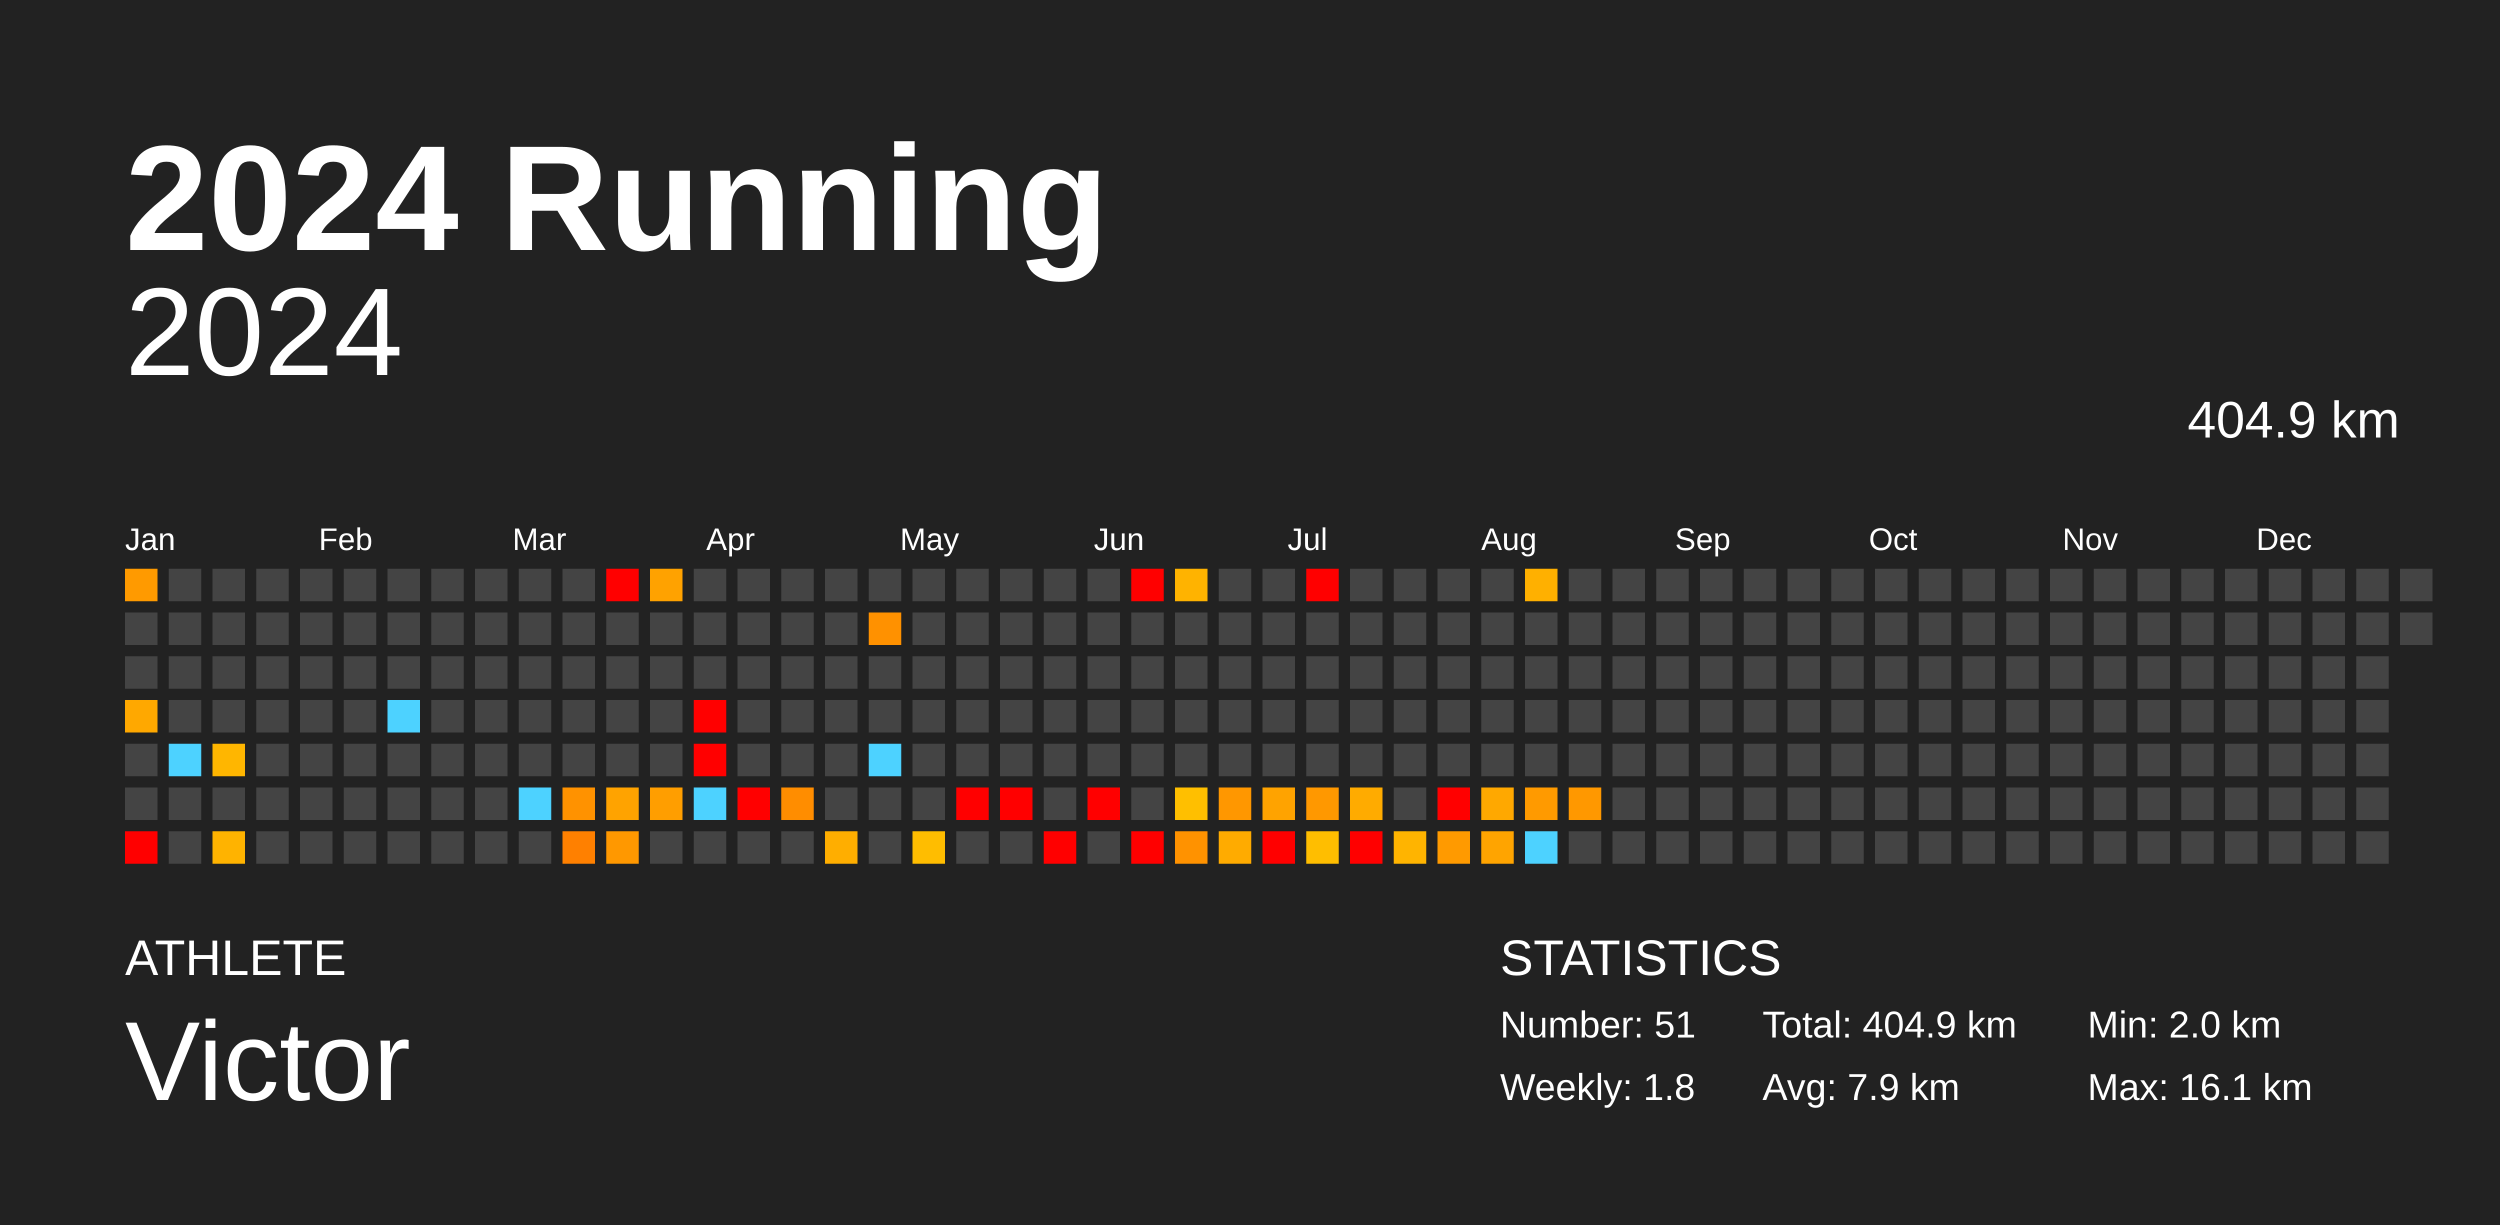
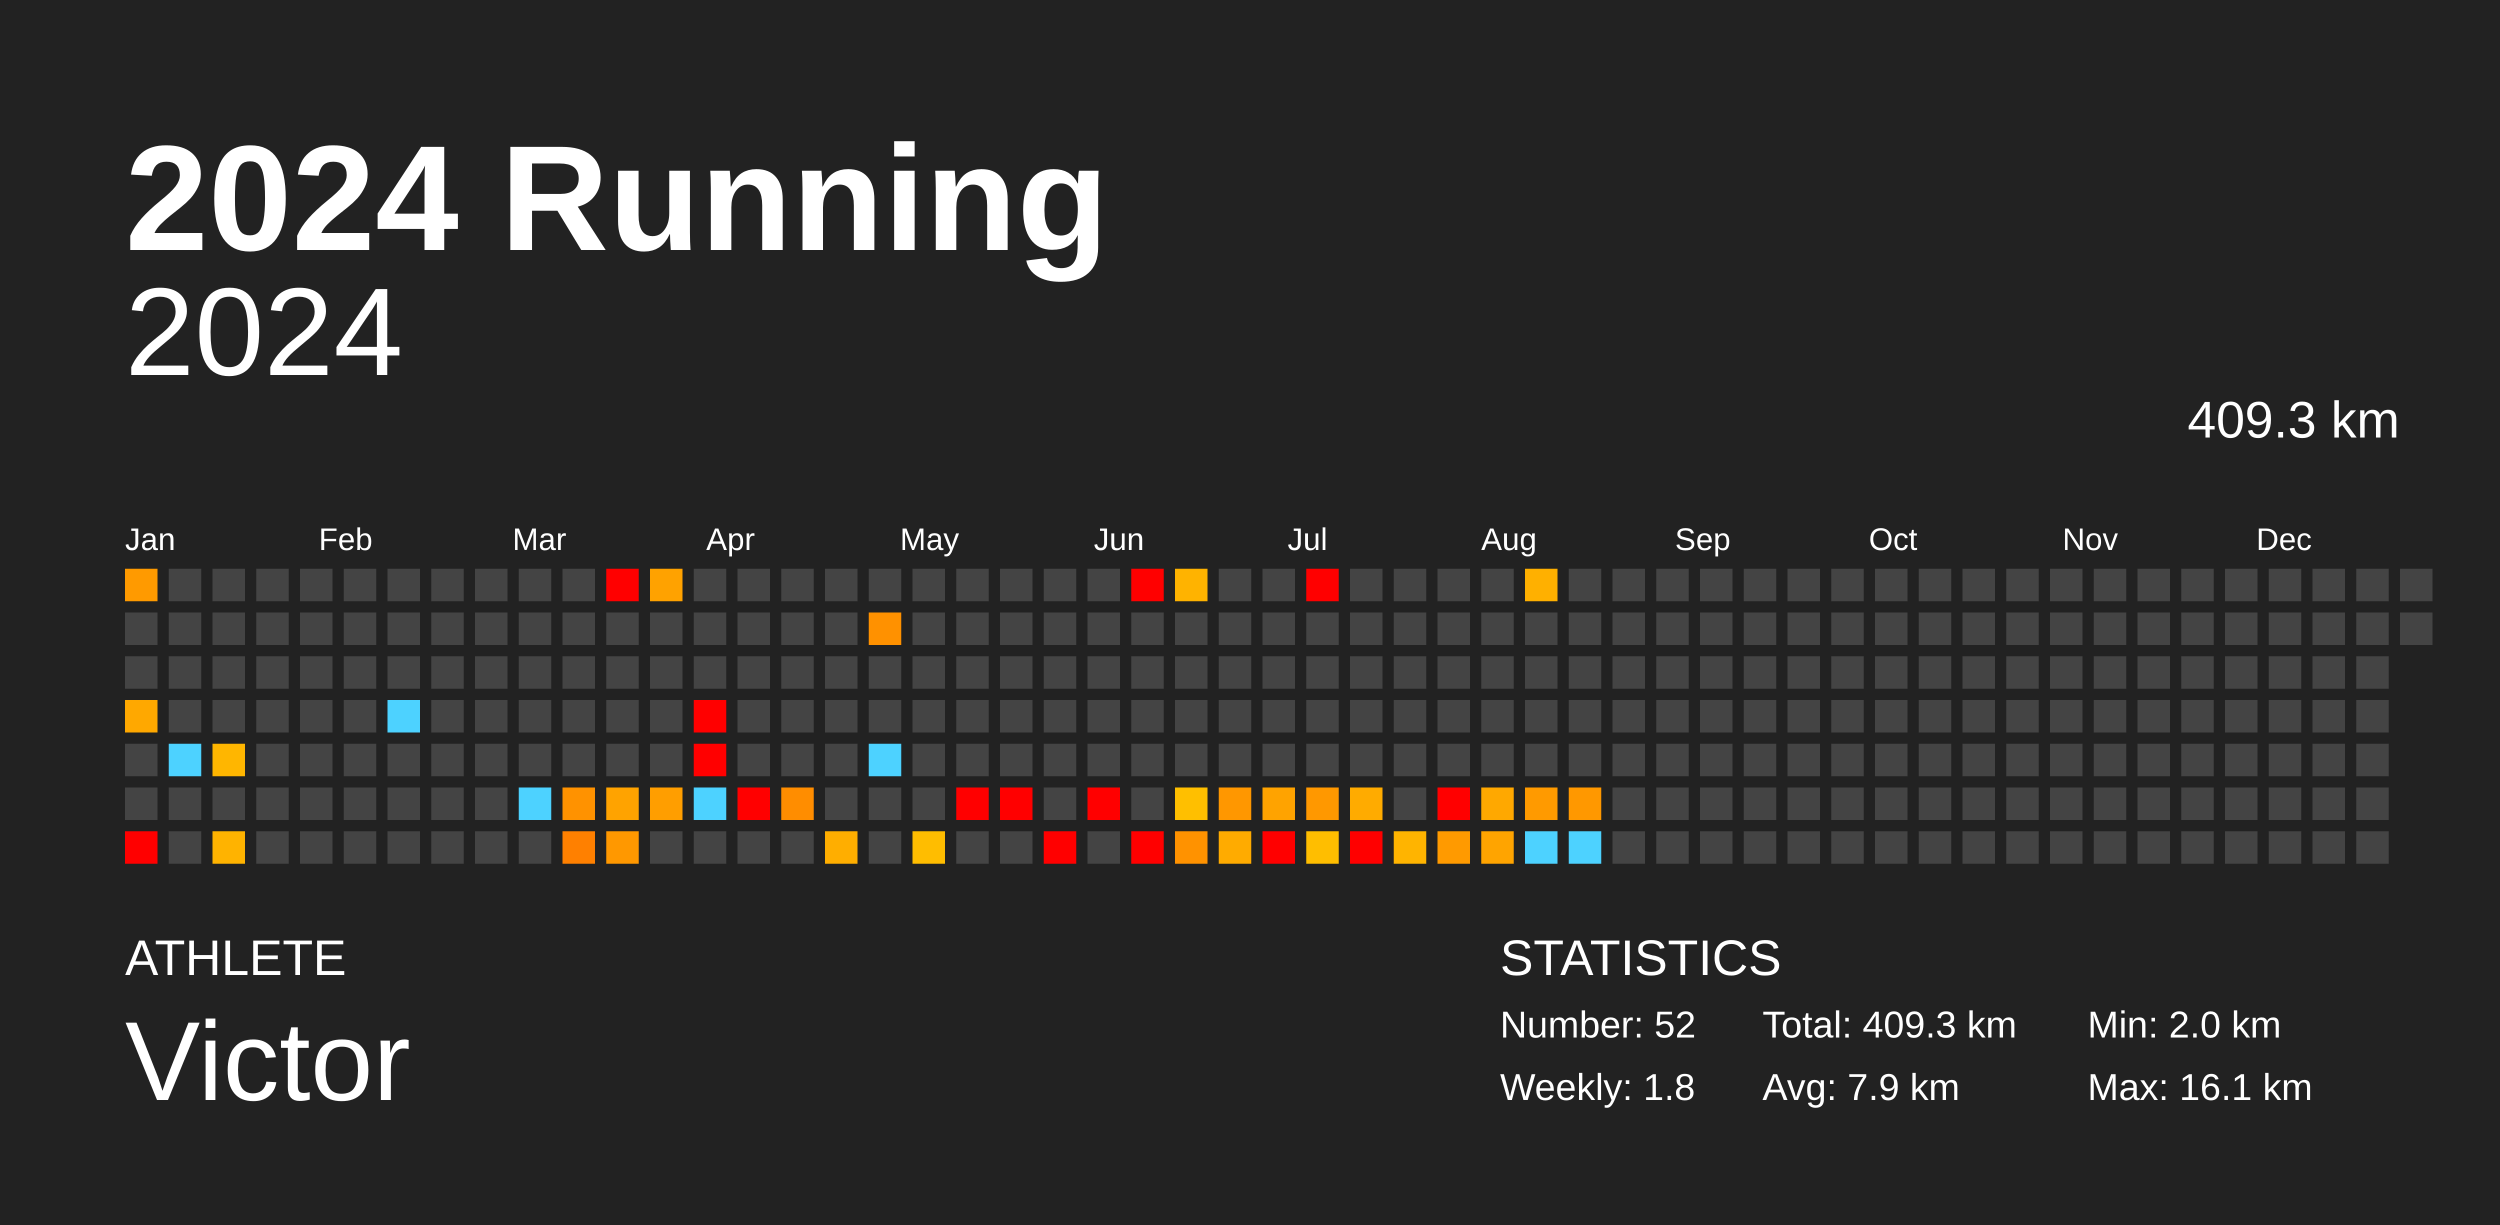
<svg xmlns="http://www.w3.org/2000/svg" baseProfile="full" height="98mm" version="1.1" viewBox="0,0,200,98" width="200mm">
  <defs />
  <rect fill="#222222" height="98" width="200" x="0" y="0" />
  <text fill="#FFFFFF" style="font-size:12px; font-family:Arial; font-weight:bold;" x="10" y="20">2024 Running</text>
  <text fill="#FFFFFF" style="font-size:4px; font-family:Arial" x="10" y="78">ATHLETE</text>
  <text fill="#FFFFFF" style="font-size:9px; font-family:Arial" x="10" y="88">Victor</text>
  <text fill="#FFFFFF" style="font-size:4px; font-family:Arial" x="120" y="78">STATISTICS</text>
-   <text fill="#FFFFFF" style="font-size:3px; font-family:Arial" x="120" y="83">Number: 51</text>
+   <text fill="#FFFFFF" style="font-size:3px; font-family:Arial" x="120" y="83">Number: 52</text>
  <text fill="#FFFFFF" style="font-size:3px; font-family:Arial" x="120" y="88">Weekly: 1.8</text>
-   <text fill="#FFFFFF" style="font-size:3px; font-family:Arial" x="141" y="83">Total: 404.9 km</text>
+   <text fill="#FFFFFF" style="font-size:3px; font-family:Arial" x="141" y="83">Total: 409.3 km</text>
  <text fill="#FFFFFF" style="font-size:3px; font-family:Arial" x="141" y="88">Avg: 7.9 km</text>
  <text fill="#FFFFFF" style="font-size:3px; font-family:Arial" x="167" y="83">Min: 2.0 km</text>
  <text fill="#FFFFFF" style="font-size:3px; font-family:Arial" x="167" y="88">Max: 16.1 km</text>
  <text alignment-baseline="hanging" fill="#FFFFFF" style="font-size:10.0px; font-family:Arial;" x="10" y="30">2024</text>
-   <text alignment-baseline="hanging" fill="#FFFFFF" style="font-size:4.125px; font-family:Arial;" x="175" y="35">404.9 km</text>
+   <text alignment-baseline="hanging" fill="#FFFFFF" style="font-size:4.125px; font-family:Arial;" x="175" y="35">409.3 km</text>
  <text fill="#FFFFFF" style="font-size:2.5px; font-family:Arial" x="10.0" y="44">Jan</text>
  <text fill="#FFFFFF" style="font-size:2.5px; font-family:Arial" x="25.5" y="44">Feb</text>
  <text fill="#FFFFFF" style="font-size:2.5px; font-family:Arial" x="41.0" y="44">Mar</text>
  <text fill="#FFFFFF" style="font-size:2.5px; font-family:Arial" x="56.5" y="44">Apr</text>
  <text fill="#FFFFFF" style="font-size:2.5px; font-family:Arial" x="72.0" y="44">May</text>
  <text fill="#FFFFFF" style="font-size:2.5px; font-family:Arial" x="87.5" y="44">Jun</text>
  <text fill="#FFFFFF" style="font-size:2.5px; font-family:Arial" x="103.0" y="44">Jul</text>
  <text fill="#FFFFFF" style="font-size:2.5px; font-family:Arial" x="118.5" y="44">Aug</text>
  <text fill="#FFFFFF" style="font-size:2.5px; font-family:Arial" x="134.0" y="44">Sep</text>
  <text fill="#FFFFFF" style="font-size:2.5px; font-family:Arial" x="149.5" y="44">Oct</text>
  <text fill="#FFFFFF" style="font-size:2.5px; font-family:Arial" x="165.0" y="44">Nov</text>
  <text fill="#FFFFFF" style="font-size:2.5px; font-family:Arial" x="180.5" y="44">Dec</text>
  <rect fill="#ff9a00" height="2.6" width="2.6" x="10.0" y="45.5" />
  <rect fill="#444444" height="2.6" width="2.6" x="10.0" y="49.0" />
  <rect fill="#444444" height="2.6" width="2.6" x="10.0" y="52.5" />
  <rect fill="#ffa800" height="2.6" width="2.6" x="10.0" y="56.0" />
  <rect fill="#444444" height="2.6" width="2.6" x="10.0" y="59.5" />
  <rect fill="#444444" height="2.6" width="2.6" x="10.0" y="63.0" />
  <rect fill="red" height="2.6" width="2.6" x="10.0" y="66.5" />
  <rect fill="#444444" height="2.6" width="2.6" x="13.5" y="45.5" />
  <rect fill="#444444" height="2.6" width="2.6" x="13.5" y="49.0" />
  <rect fill="#444444" height="2.6" width="2.6" x="13.5" y="52.5" />
  <rect fill="#444444" height="2.6" width="2.6" x="13.5" y="56.0" />
  <rect fill="#4dd2ff" height="2.6" width="2.6" x="13.5" y="59.5" />
  <rect fill="#444444" height="2.6" width="2.6" x="13.5" y="63.0" />
  <rect fill="#444444" height="2.6" width="2.6" x="13.5" y="66.5" />
  <rect fill="#444444" height="2.6" width="2.6" x="17.0" y="45.5" />
  <rect fill="#444444" height="2.6" width="2.6" x="17.0" y="49.0" />
  <rect fill="#444444" height="2.6" width="2.6" x="17.0" y="52.5" />
  <rect fill="#444444" height="2.6" width="2.6" x="17.0" y="56.0" />
  <rect fill="#ffb600" height="2.6" width="2.6" x="17.0" y="59.5" />
  <rect fill="#444444" height="2.6" width="2.6" x="17.0" y="63.0" />
  <rect fill="#ffb300" height="2.6" width="2.6" x="17.0" y="66.5" />
  <rect fill="#444444" height="2.6" width="2.6" x="20.5" y="45.5" />
  <rect fill="#444444" height="2.6" width="2.6" x="20.5" y="49.0" />
  <rect fill="#444444" height="2.6" width="2.6" x="20.5" y="52.5" />
  <rect fill="#444444" height="2.6" width="2.6" x="20.5" y="56.0" />
  <rect fill="#444444" height="2.6" width="2.6" x="20.5" y="59.5" />
  <rect fill="#444444" height="2.6" width="2.6" x="20.5" y="63.0" />
  <rect fill="#444444" height="2.6" width="2.6" x="20.5" y="66.5" />
  <rect fill="#444444" height="2.6" width="2.6" x="24.0" y="45.5" />
  <rect fill="#444444" height="2.6" width="2.6" x="24.0" y="49.0" />
  <rect fill="#444444" height="2.6" width="2.6" x="24.0" y="52.5" />
  <rect fill="#444444" height="2.6" width="2.6" x="24.0" y="56.0" />
  <rect fill="#444444" height="2.6" width="2.6" x="24.0" y="59.5" />
  <rect fill="#444444" height="2.6" width="2.6" x="24.0" y="63.0" />
  <rect fill="#444444" height="2.6" width="2.6" x="24.0" y="66.5" />
  <rect fill="#444444" height="2.6" width="2.6" x="27.5" y="45.5" />
  <rect fill="#444444" height="2.6" width="2.6" x="27.5" y="49.0" />
  <rect fill="#444444" height="2.6" width="2.6" x="27.5" y="52.5" />
  <rect fill="#444444" height="2.6" width="2.6" x="27.5" y="56.0" />
  <rect fill="#444444" height="2.6" width="2.6" x="27.5" y="59.5" />
  <rect fill="#444444" height="2.6" width="2.6" x="27.5" y="63.0" />
  <rect fill="#444444" height="2.6" width="2.6" x="27.5" y="66.5" />
  <rect fill="#444444" height="2.6" width="2.6" x="31.0" y="45.5" />
  <rect fill="#444444" height="2.6" width="2.6" x="31.0" y="49.0" />
  <rect fill="#444444" height="2.6" width="2.6" x="31.0" y="52.5" />
  <rect fill="#4dd2ff" height="2.6" width="2.6" x="31.0" y="56.0" />
  <rect fill="#444444" height="2.6" width="2.6" x="31.0" y="59.5" />
  <rect fill="#444444" height="2.6" width="2.6" x="31.0" y="63.0" />
  <rect fill="#444444" height="2.6" width="2.6" x="31.0" y="66.5" />
  <rect fill="#444444" height="2.6" width="2.6" x="34.5" y="45.5" />
  <rect fill="#444444" height="2.6" width="2.6" x="34.5" y="49.0" />
  <rect fill="#444444" height="2.6" width="2.6" x="34.5" y="52.5" />
  <rect fill="#444444" height="2.6" width="2.6" x="34.5" y="56.0" />
  <rect fill="#444444" height="2.6" width="2.6" x="34.5" y="59.5" />
  <rect fill="#444444" height="2.6" width="2.6" x="34.5" y="63.0" />
  <rect fill="#444444" height="2.6" width="2.6" x="34.5" y="66.5" />
  <rect fill="#444444" height="2.6" width="2.6" x="38.0" y="45.5" />
  <rect fill="#444444" height="2.6" width="2.6" x="38.0" y="49.0" />
  <rect fill="#444444" height="2.6" width="2.6" x="38.0" y="52.5" />
  <rect fill="#444444" height="2.6" width="2.6" x="38.0" y="56.0" />
  <rect fill="#444444" height="2.6" width="2.6" x="38.0" y="59.5" />
  <rect fill="#444444" height="2.6" width="2.6" x="38.0" y="63.0" />
  <rect fill="#444444" height="2.6" width="2.6" x="38.0" y="66.5" />
  <rect fill="#444444" height="2.6" width="2.6" x="41.5" y="45.5" />
  <rect fill="#444444" height="2.6" width="2.6" x="41.5" y="49.0" />
  <rect fill="#444444" height="2.6" width="2.6" x="41.5" y="52.5" />
  <rect fill="#444444" height="2.6" width="2.6" x="41.5" y="56.0" />
  <rect fill="#444444" height="2.6" width="2.6" x="41.5" y="59.5" />
  <rect fill="#4dd2ff" height="2.6" width="2.6" x="41.5" y="63.0" />
  <rect fill="#444444" height="2.6" width="2.6" x="41.5" y="66.5" />
  <rect fill="#444444" height="2.6" width="2.6" x="45.0" y="45.5" />
  <rect fill="#444444" height="2.6" width="2.6" x="45.0" y="49.0" />
  <rect fill="#444444" height="2.6" width="2.6" x="45.0" y="52.5" />
  <rect fill="#444444" height="2.6" width="2.6" x="45.0" y="56.0" />
  <rect fill="#444444" height="2.6" width="2.6" x="45.0" y="59.5" />
  <rect fill="#ff9200" height="2.6" width="2.6" x="45.0" y="63.0" />
  <rect fill="#ff8000" height="2.6" width="2.6" x="45.0" y="66.5" />
  <rect fill="red" height="2.6" width="2.6" x="48.5" y="45.5" />
  <rect fill="#444444" height="2.6" width="2.6" x="48.5" y="49.0" />
  <rect fill="#444444" height="2.6" width="2.6" x="48.5" y="52.5" />
  <rect fill="#444444" height="2.6" width="2.6" x="48.5" y="56.0" />
  <rect fill="#444444" height="2.6" width="2.6" x="48.5" y="59.5" />
  <rect fill="#ffa300" height="2.6" width="2.6" x="48.5" y="63.0" />
  <rect fill="#ff9800" height="2.6" width="2.6" x="48.5" y="66.5" />
  <rect fill="#ffa200" height="2.6" width="2.6" x="52.0" y="45.5" />
  <rect fill="#444444" height="2.6" width="2.6" x="52.0" y="49.0" />
  <rect fill="#444444" height="2.6" width="2.6" x="52.0" y="52.5" />
  <rect fill="#444444" height="2.6" width="2.6" x="52.0" y="56.0" />
  <rect fill="#444444" height="2.6" width="2.6" x="52.0" y="59.5" />
  <rect fill="#ff9e00" height="2.6" width="2.6" x="52.0" y="63.0" />
  <rect fill="#444444" height="2.6" width="2.6" x="52.0" y="66.5" />
  <rect fill="#444444" height="2.6" width="2.6" x="55.5" y="45.5" />
  <rect fill="#444444" height="2.6" width="2.6" x="55.5" y="49.0" />
  <rect fill="#444444" height="2.6" width="2.6" x="55.5" y="52.5" />
  <rect fill="red" height="2.6" width="2.6" x="55.5" y="56.0" />
  <rect fill="red" height="2.6" width="2.6" x="55.5" y="59.5" />
  <rect fill="#4dd2ff" height="2.6" width="2.6" x="55.5" y="63.0" />
  <rect fill="#444444" height="2.6" width="2.6" x="55.5" y="66.5" />
  <rect fill="#444444" height="2.6" width="2.6" x="59.0" y="45.5" />
  <rect fill="#444444" height="2.6" width="2.6" x="59.0" y="49.0" />
  <rect fill="#444444" height="2.6" width="2.6" x="59.0" y="52.5" />
  <rect fill="#444444" height="2.6" width="2.6" x="59.0" y="56.0" />
  <rect fill="#444444" height="2.6" width="2.6" x="59.0" y="59.5" />
  <rect fill="red" height="2.6" width="2.6" x="59.0" y="63.0" />
  <rect fill="#444444" height="2.6" width="2.6" x="59.0" y="66.5" />
  <rect fill="#444444" height="2.6" width="2.6" x="62.5" y="45.5" />
  <rect fill="#444444" height="2.6" width="2.6" x="62.5" y="49.0" />
  <rect fill="#444444" height="2.6" width="2.6" x="62.5" y="52.5" />
  <rect fill="#444444" height="2.6" width="2.6" x="62.5" y="56.0" />
  <rect fill="#444444" height="2.6" width="2.6" x="62.5" y="59.5" />
  <rect fill="#ff8d00" height="2.6" width="2.6" x="62.5" y="63.0" />
  <rect fill="#444444" height="2.6" width="2.6" x="62.5" y="66.5" />
  <rect fill="#444444" height="2.6" width="2.6" x="66.0" y="45.5" />
  <rect fill="#444444" height="2.6" width="2.6" x="66.0" y="49.0" />
  <rect fill="#444444" height="2.6" width="2.6" x="66.0" y="52.5" />
  <rect fill="#444444" height="2.6" width="2.6" x="66.0" y="56.0" />
  <rect fill="#444444" height="2.6" width="2.6" x="66.0" y="59.5" />
  <rect fill="#444444" height="2.6" width="2.6" x="66.0" y="63.0" />
  <rect fill="#ffae00" height="2.6" width="2.6" x="66.0" y="66.5" />
  <rect fill="#444444" height="2.6" width="2.6" x="69.5" y="45.5" />
  <rect fill="#ff9100" height="2.6" width="2.6" x="69.5" y="49.0" />
  <rect fill="#444444" height="2.6" width="2.6" x="69.5" y="52.5" />
  <rect fill="#444444" height="2.6" width="2.6" x="69.5" y="56.0" />
  <rect fill="#4dd2ff" height="2.6" width="2.6" x="69.5" y="59.5" />
  <rect fill="#444444" height="2.6" width="2.6" x="69.5" y="63.0" />
  <rect fill="#444444" height="2.6" width="2.6" x="69.5" y="66.5" />
  <rect fill="#444444" height="2.6" width="2.6" x="73.0" y="45.5" />
  <rect fill="#444444" height="2.6" width="2.6" x="73.0" y="49.0" />
  <rect fill="#444444" height="2.6" width="2.6" x="73.0" y="52.5" />
  <rect fill="#444444" height="2.6" width="2.6" x="73.0" y="56.0" />
  <rect fill="#444444" height="2.6" width="2.6" x="73.0" y="59.5" />
  <rect fill="#444444" height="2.6" width="2.6" x="73.0" y="63.0" />
  <rect fill="#ffbd00" height="2.6" width="2.6" x="73.0" y="66.5" />
  <rect fill="#444444" height="2.6" width="2.6" x="76.5" y="45.5" />
  <rect fill="#444444" height="2.6" width="2.6" x="76.5" y="49.0" />
  <rect fill="#444444" height="2.6" width="2.6" x="76.5" y="52.5" />
  <rect fill="#444444" height="2.6" width="2.6" x="76.5" y="56.0" />
  <rect fill="#444444" height="2.6" width="2.6" x="76.5" y="59.5" />
  <rect fill="red" height="2.6" width="2.6" x="76.5" y="63.0" />
  <rect fill="#444444" height="2.6" width="2.6" x="76.5" y="66.5" />
  <rect fill="#444444" height="2.6" width="2.6" x="80.0" y="45.5" />
  <rect fill="#444444" height="2.6" width="2.6" x="80.0" y="49.0" />
  <rect fill="#444444" height="2.6" width="2.6" x="80.0" y="52.5" />
  <rect fill="#444444" height="2.6" width="2.6" x="80.0" y="56.0" />
  <rect fill="#444444" height="2.6" width="2.6" x="80.0" y="59.5" />
  <rect fill="red" height="2.6" width="2.6" x="80.0" y="63.0" />
  <rect fill="#444444" height="2.6" width="2.6" x="80.0" y="66.5" />
  <rect fill="#444444" height="2.6" width="2.6" x="83.5" y="45.5" />
  <rect fill="#444444" height="2.6" width="2.6" x="83.5" y="49.0" />
  <rect fill="#444444" height="2.6" width="2.6" x="83.5" y="52.5" />
  <rect fill="#444444" height="2.6" width="2.6" x="83.5" y="56.0" />
  <rect fill="#444444" height="2.6" width="2.6" x="83.5" y="59.5" />
  <rect fill="#444444" height="2.6" width="2.6" x="83.5" y="63.0" />
  <rect fill="red" height="2.6" width="2.6" x="83.5" y="66.5" />
  <rect fill="#444444" height="2.6" width="2.6" x="87.0" y="45.5" />
  <rect fill="#444444" height="2.6" width="2.6" x="87.0" y="49.0" />
  <rect fill="#444444" height="2.6" width="2.6" x="87.0" y="52.5" />
  <rect fill="#444444" height="2.6" width="2.6" x="87.0" y="56.0" />
  <rect fill="#444444" height="2.6" width="2.6" x="87.0" y="59.5" />
  <rect fill="red" height="2.6" width="2.6" x="87.0" y="63.0" />
  <rect fill="#444444" height="2.6" width="2.6" x="87.0" y="66.5" />
  <rect fill="red" height="2.6" width="2.6" x="90.5" y="45.5" />
  <rect fill="#444444" height="2.6" width="2.6" x="90.5" y="49.0" />
  <rect fill="#444444" height="2.6" width="2.6" x="90.5" y="52.5" />
  <rect fill="#444444" height="2.6" width="2.6" x="90.5" y="56.0" />
  <rect fill="#444444" height="2.6" width="2.6" x="90.5" y="59.5" />
  <rect fill="#444444" height="2.6" width="2.6" x="90.5" y="63.0" />
  <rect fill="red" height="2.6" width="2.6" x="90.5" y="66.5" />
  <rect fill="#ffb300" height="2.6" width="2.6" x="94.0" y="45.5" />
  <rect fill="#444444" height="2.6" width="2.6" x="94.0" y="49.0" />
  <rect fill="#444444" height="2.6" width="2.6" x="94.0" y="52.5" />
  <rect fill="#444444" height="2.6" width="2.6" x="94.0" y="56.0" />
  <rect fill="#444444" height="2.6" width="2.6" x="94.0" y="59.5" />
  <rect fill="#ffbf00" height="2.6" width="2.6" x="94.0" y="63.0" />
  <rect fill="#ff9200" height="2.6" width="2.6" x="94.0" y="66.5" />
  <rect fill="#444444" height="2.6" width="2.6" x="97.5" y="45.5" />
  <rect fill="#444444" height="2.6" width="2.6" x="97.5" y="49.0" />
  <rect fill="#444444" height="2.6" width="2.6" x="97.5" y="52.5" />
  <rect fill="#444444" height="2.6" width="2.6" x="97.5" y="56.0" />
  <rect fill="#444444" height="2.6" width="2.6" x="97.5" y="59.5" />
  <rect fill="#ff9700" height="2.6" width="2.6" x="97.5" y="63.0" />
  <rect fill="#ffab00" height="2.6" width="2.6" x="97.5" y="66.5" />
  <rect fill="#444444" height="2.6" width="2.6" x="101.0" y="45.5" />
  <rect fill="#444444" height="2.6" width="2.6" x="101.0" y="49.0" />
  <rect fill="#444444" height="2.6" width="2.6" x="101.0" y="52.5" />
  <rect fill="#444444" height="2.6" width="2.6" x="101.0" y="56.0" />
  <rect fill="#444444" height="2.6" width="2.6" x="101.0" y="59.5" />
  <rect fill="#ffa300" height="2.6" width="2.6" x="101.0" y="63.0" />
  <rect fill="red" height="2.6" width="2.6" x="101.0" y="66.5" />
  <rect fill="red" height="2.6" width="2.6" x="104.5" y="45.5" />
  <rect fill="#444444" height="2.6" width="2.6" x="104.5" y="49.0" />
  <rect fill="#444444" height="2.6" width="2.6" x="104.5" y="52.5" />
  <rect fill="#444444" height="2.6" width="2.6" x="104.5" y="56.0" />
  <rect fill="#444444" height="2.6" width="2.6" x="104.5" y="59.5" />
  <rect fill="#ff9800" height="2.6" width="2.6" x="104.5" y="63.0" />
  <rect fill="#ffbe00" height="2.6" width="2.6" x="104.5" y="66.5" />
  <rect fill="#444444" height="2.6" width="2.6" x="108.0" y="45.5" />
  <rect fill="#444444" height="2.6" width="2.6" x="108.0" y="49.0" />
  <rect fill="#444444" height="2.6" width="2.6" x="108.0" y="52.5" />
  <rect fill="#444444" height="2.6" width="2.6" x="108.0" y="56.0" />
  <rect fill="#444444" height="2.6" width="2.6" x="108.0" y="59.5" />
  <rect fill="#ffab00" height="2.6" width="2.6" x="108.0" y="63.0" />
  <rect fill="red" height="2.6" width="2.6" x="108.0" y="66.5" />
  <rect fill="#444444" height="2.6" width="2.6" x="111.5" y="45.5" />
  <rect fill="#444444" height="2.6" width="2.6" x="111.5" y="49.0" />
  <rect fill="#444444" height="2.6" width="2.6" x="111.5" y="52.5" />
  <rect fill="#444444" height="2.6" width="2.6" x="111.5" y="56.0" />
  <rect fill="#444444" height="2.6" width="2.6" x="111.5" y="59.5" />
  <rect fill="#444444" height="2.6" width="2.6" x="111.5" y="63.0" />
  <rect fill="#ffb400" height="2.6" width="2.6" x="111.5" y="66.5" />
  <rect fill="#444444" height="2.6" width="2.6" x="115.0" y="45.5" />
  <rect fill="#444444" height="2.6" width="2.6" x="115.0" y="49.0" />
  <rect fill="#444444" height="2.6" width="2.6" x="115.0" y="52.5" />
  <rect fill="#444444" height="2.6" width="2.6" x="115.0" y="56.0" />
  <rect fill="#444444" height="2.6" width="2.6" x="115.0" y="59.5" />
  <rect fill="red" height="2.6" width="2.6" x="115.0" y="63.0" />
  <rect fill="#ff9a00" height="2.6" width="2.6" x="115.0" y="66.5" />
  <rect fill="#444444" height="2.6" width="2.6" x="118.5" y="45.5" />
  <rect fill="#444444" height="2.6" width="2.6" x="118.5" y="49.0" />
  <rect fill="#444444" height="2.6" width="2.6" x="118.5" y="52.5" />
  <rect fill="#444444" height="2.6" width="2.6" x="118.5" y="56.0" />
  <rect fill="#444444" height="2.6" width="2.6" x="118.5" y="59.5" />
  <rect fill="#ffa800" height="2.6" width="2.6" x="118.5" y="63.0" />
  <rect fill="#ffa400" height="2.6" width="2.6" x="118.5" y="66.5" />
  <rect fill="#ffb000" height="2.6" width="2.6" x="122.0" y="45.5" />
  <rect fill="#444444" height="2.6" width="2.6" x="122.0" y="49.0" />
  <rect fill="#444444" height="2.6" width="2.6" x="122.0" y="52.5" />
  <rect fill="#444444" height="2.6" width="2.6" x="122.0" y="56.0" />
  <rect fill="#444444" height="2.6" width="2.6" x="122.0" y="59.5" />
  <rect fill="#ff9a00" height="2.6" width="2.6" x="122.0" y="63.0" />
  <rect fill="#4dd2ff" height="2.6" width="2.6" x="122.0" y="66.5" />
  <rect fill="#444444" height="2.6" width="2.6" x="125.5" y="45.5" />
  <rect fill="#444444" height="2.6" width="2.6" x="125.5" y="49.0" />
  <rect fill="#444444" height="2.6" width="2.6" x="125.5" y="52.5" />
  <rect fill="#444444" height="2.6" width="2.6" x="125.5" y="56.0" />
  <rect fill="#444444" height="2.6" width="2.6" x="125.5" y="59.5" />
  <rect fill="#ff9800" height="2.6" width="2.6" x="125.5" y="63.0" />
-   <rect fill="#444444" height="2.6" width="2.6" x="125.5" y="66.5" />
+   <rect fill="#4dd2ff" height="2.6" width="2.6" x="125.5" y="66.5" />
  <rect fill="#444444" height="2.6" width="2.6" x="129.0" y="45.5" />
  <rect fill="#444444" height="2.6" width="2.6" x="129.0" y="49.0" />
  <rect fill="#444444" height="2.6" width="2.6" x="129.0" y="52.5" />
  <rect fill="#444444" height="2.6" width="2.6" x="129.0" y="56.0" />
  <rect fill="#444444" height="2.6" width="2.6" x="129.0" y="59.5" />
  <rect fill="#444444" height="2.6" width="2.6" x="129.0" y="63.0" />
  <rect fill="#444444" height="2.6" width="2.6" x="129.0" y="66.5" />
  <rect fill="#444444" height="2.6" width="2.6" x="132.5" y="45.5" />
  <rect fill="#444444" height="2.6" width="2.6" x="132.5" y="49.0" />
  <rect fill="#444444" height="2.6" width="2.6" x="132.5" y="52.5" />
  <rect fill="#444444" height="2.6" width="2.6" x="132.5" y="56.0" />
  <rect fill="#444444" height="2.6" width="2.6" x="132.5" y="59.5" />
  <rect fill="#444444" height="2.6" width="2.6" x="132.5" y="63.0" />
  <rect fill="#444444" height="2.6" width="2.6" x="132.5" y="66.5" />
  <rect fill="#444444" height="2.6" width="2.6" x="136.0" y="45.5" />
  <rect fill="#444444" height="2.6" width="2.6" x="136.0" y="49.0" />
  <rect fill="#444444" height="2.6" width="2.6" x="136.0" y="52.5" />
  <rect fill="#444444" height="2.6" width="2.6" x="136.0" y="56.0" />
  <rect fill="#444444" height="2.6" width="2.6" x="136.0" y="59.5" />
  <rect fill="#444444" height="2.6" width="2.6" x="136.0" y="63.0" />
  <rect fill="#444444" height="2.6" width="2.6" x="136.0" y="66.5" />
  <rect fill="#444444" height="2.6" width="2.6" x="139.5" y="45.5" />
  <rect fill="#444444" height="2.6" width="2.6" x="139.5" y="49.0" />
  <rect fill="#444444" height="2.6" width="2.6" x="139.5" y="52.5" />
  <rect fill="#444444" height="2.6" width="2.6" x="139.5" y="56.0" />
  <rect fill="#444444" height="2.6" width="2.6" x="139.5" y="59.5" />
  <rect fill="#444444" height="2.6" width="2.6" x="139.5" y="63.0" />
  <rect fill="#444444" height="2.6" width="2.6" x="139.5" y="66.5" />
  <rect fill="#444444" height="2.6" width="2.6" x="143.0" y="45.5" />
  <rect fill="#444444" height="2.6" width="2.6" x="143.0" y="49.0" />
  <rect fill="#444444" height="2.6" width="2.6" x="143.0" y="52.5" />
  <rect fill="#444444" height="2.6" width="2.6" x="143.0" y="56.0" />
  <rect fill="#444444" height="2.6" width="2.6" x="143.0" y="59.5" />
  <rect fill="#444444" height="2.6" width="2.6" x="143.0" y="63.0" />
  <rect fill="#444444" height="2.6" width="2.6" x="143.0" y="66.5" />
  <rect fill="#444444" height="2.6" width="2.6" x="146.5" y="45.5" />
  <rect fill="#444444" height="2.6" width="2.6" x="146.5" y="49.0" />
  <rect fill="#444444" height="2.6" width="2.6" x="146.5" y="52.5" />
  <rect fill="#444444" height="2.6" width="2.6" x="146.5" y="56.0" />
  <rect fill="#444444" height="2.6" width="2.6" x="146.5" y="59.5" />
  <rect fill="#444444" height="2.6" width="2.6" x="146.5" y="63.0" />
  <rect fill="#444444" height="2.6" width="2.6" x="146.5" y="66.5" />
  <rect fill="#444444" height="2.6" width="2.6" x="150.0" y="45.5" />
  <rect fill="#444444" height="2.6" width="2.6" x="150.0" y="49.0" />
  <rect fill="#444444" height="2.6" width="2.6" x="150.0" y="52.5" />
  <rect fill="#444444" height="2.6" width="2.6" x="150.0" y="56.0" />
  <rect fill="#444444" height="2.6" width="2.6" x="150.0" y="59.5" />
  <rect fill="#444444" height="2.6" width="2.6" x="150.0" y="63.0" />
  <rect fill="#444444" height="2.6" width="2.6" x="150.0" y="66.5" />
  <rect fill="#444444" height="2.6" width="2.6" x="153.5" y="45.5" />
  <rect fill="#444444" height="2.6" width="2.6" x="153.5" y="49.0" />
  <rect fill="#444444" height="2.6" width="2.6" x="153.5" y="52.5" />
  <rect fill="#444444" height="2.6" width="2.6" x="153.5" y="56.0" />
  <rect fill="#444444" height="2.6" width="2.6" x="153.5" y="59.5" />
  <rect fill="#444444" height="2.6" width="2.6" x="153.5" y="63.0" />
  <rect fill="#444444" height="2.6" width="2.6" x="153.5" y="66.5" />
  <rect fill="#444444" height="2.6" width="2.6" x="157.0" y="45.5" />
  <rect fill="#444444" height="2.6" width="2.6" x="157.0" y="49.0" />
  <rect fill="#444444" height="2.6" width="2.6" x="157.0" y="52.5" />
  <rect fill="#444444" height="2.6" width="2.6" x="157.0" y="56.0" />
  <rect fill="#444444" height="2.6" width="2.6" x="157.0" y="59.5" />
  <rect fill="#444444" height="2.6" width="2.6" x="157.0" y="63.0" />
  <rect fill="#444444" height="2.6" width="2.6" x="157.0" y="66.5" />
  <rect fill="#444444" height="2.6" width="2.6" x="160.5" y="45.5" />
  <rect fill="#444444" height="2.6" width="2.6" x="160.5" y="49.0" />
  <rect fill="#444444" height="2.6" width="2.6" x="160.5" y="52.5" />
  <rect fill="#444444" height="2.6" width="2.6" x="160.5" y="56.0" />
  <rect fill="#444444" height="2.6" width="2.6" x="160.5" y="59.5" />
  <rect fill="#444444" height="2.6" width="2.6" x="160.5" y="63.0" />
  <rect fill="#444444" height="2.6" width="2.6" x="160.5" y="66.5" />
  <rect fill="#444444" height="2.6" width="2.6" x="164.0" y="45.5" />
  <rect fill="#444444" height="2.6" width="2.6" x="164.0" y="49.0" />
  <rect fill="#444444" height="2.6" width="2.6" x="164.0" y="52.5" />
  <rect fill="#444444" height="2.6" width="2.6" x="164.0" y="56.0" />
  <rect fill="#444444" height="2.6" width="2.6" x="164.0" y="59.5" />
  <rect fill="#444444" height="2.6" width="2.6" x="164.0" y="63.0" />
  <rect fill="#444444" height="2.6" width="2.6" x="164.0" y="66.5" />
  <rect fill="#444444" height="2.6" width="2.6" x="167.5" y="45.5" />
  <rect fill="#444444" height="2.6" width="2.6" x="167.5" y="49.0" />
  <rect fill="#444444" height="2.6" width="2.6" x="167.5" y="52.5" />
  <rect fill="#444444" height="2.6" width="2.6" x="167.5" y="56.0" />
  <rect fill="#444444" height="2.6" width="2.6" x="167.5" y="59.5" />
  <rect fill="#444444" height="2.6" width="2.6" x="167.5" y="63.0" />
  <rect fill="#444444" height="2.6" width="2.6" x="167.5" y="66.5" />
  <rect fill="#444444" height="2.6" width="2.6" x="171.0" y="45.5" />
  <rect fill="#444444" height="2.6" width="2.6" x="171.0" y="49.0" />
  <rect fill="#444444" height="2.6" width="2.6" x="171.0" y="52.5" />
  <rect fill="#444444" height="2.6" width="2.6" x="171.0" y="56.0" />
  <rect fill="#444444" height="2.6" width="2.6" x="171.0" y="59.5" />
  <rect fill="#444444" height="2.6" width="2.6" x="171.0" y="63.0" />
  <rect fill="#444444" height="2.6" width="2.6" x="171.0" y="66.5" />
  <rect fill="#444444" height="2.6" width="2.6" x="174.5" y="45.5" />
  <rect fill="#444444" height="2.6" width="2.6" x="174.5" y="49.0" />
  <rect fill="#444444" height="2.6" width="2.6" x="174.5" y="52.5" />
  <rect fill="#444444" height="2.6" width="2.6" x="174.5" y="56.0" />
  <rect fill="#444444" height="2.6" width="2.6" x="174.5" y="59.5" />
  <rect fill="#444444" height="2.6" width="2.6" x="174.5" y="63.0" />
  <rect fill="#444444" height="2.6" width="2.6" x="174.5" y="66.5" />
  <rect fill="#444444" height="2.6" width="2.6" x="178.0" y="45.5" />
  <rect fill="#444444" height="2.6" width="2.6" x="178.0" y="49.0" />
  <rect fill="#444444" height="2.6" width="2.6" x="178.0" y="52.5" />
  <rect fill="#444444" height="2.6" width="2.6" x="178.0" y="56.0" />
  <rect fill="#444444" height="2.6" width="2.6" x="178.0" y="59.5" />
  <rect fill="#444444" height="2.6" width="2.6" x="178.0" y="63.0" />
  <rect fill="#444444" height="2.6" width="2.6" x="178.0" y="66.5" />
  <rect fill="#444444" height="2.6" width="2.6" x="181.5" y="45.5" />
  <rect fill="#444444" height="2.6" width="2.6" x="181.5" y="49.0" />
  <rect fill="#444444" height="2.6" width="2.6" x="181.5" y="52.5" />
  <rect fill="#444444" height="2.6" width="2.6" x="181.5" y="56.0" />
  <rect fill="#444444" height="2.6" width="2.6" x="181.5" y="59.5" />
  <rect fill="#444444" height="2.6" width="2.6" x="181.5" y="63.0" />
  <rect fill="#444444" height="2.6" width="2.6" x="181.5" y="66.5" />
  <rect fill="#444444" height="2.6" width="2.6" x="185.0" y="45.5" />
  <rect fill="#444444" height="2.6" width="2.6" x="185.0" y="49.0" />
  <rect fill="#444444" height="2.6" width="2.6" x="185.0" y="52.5" />
  <rect fill="#444444" height="2.6" width="2.6" x="185.0" y="56.0" />
  <rect fill="#444444" height="2.6" width="2.6" x="185.0" y="59.5" />
  <rect fill="#444444" height="2.6" width="2.6" x="185.0" y="63.0" />
  <rect fill="#444444" height="2.6" width="2.6" x="185.0" y="66.5" />
  <rect fill="#444444" height="2.6" width="2.6" x="188.5" y="45.5" />
  <rect fill="#444444" height="2.6" width="2.6" x="188.5" y="49.0" />
  <rect fill="#444444" height="2.6" width="2.6" x="188.5" y="52.5" />
  <rect fill="#444444" height="2.6" width="2.6" x="188.5" y="56.0" />
  <rect fill="#444444" height="2.6" width="2.6" x="188.5" y="59.5" />
  <rect fill="#444444" height="2.6" width="2.6" x="188.5" y="63.0" />
  <rect fill="#444444" height="2.6" width="2.6" x="188.5" y="66.5" />
  <rect fill="#444444" height="2.6" width="2.6" x="192.0" y="45.5" />
  <rect fill="#444444" height="2.6" width="2.6" x="192.0" y="49.0" />
</svg>
